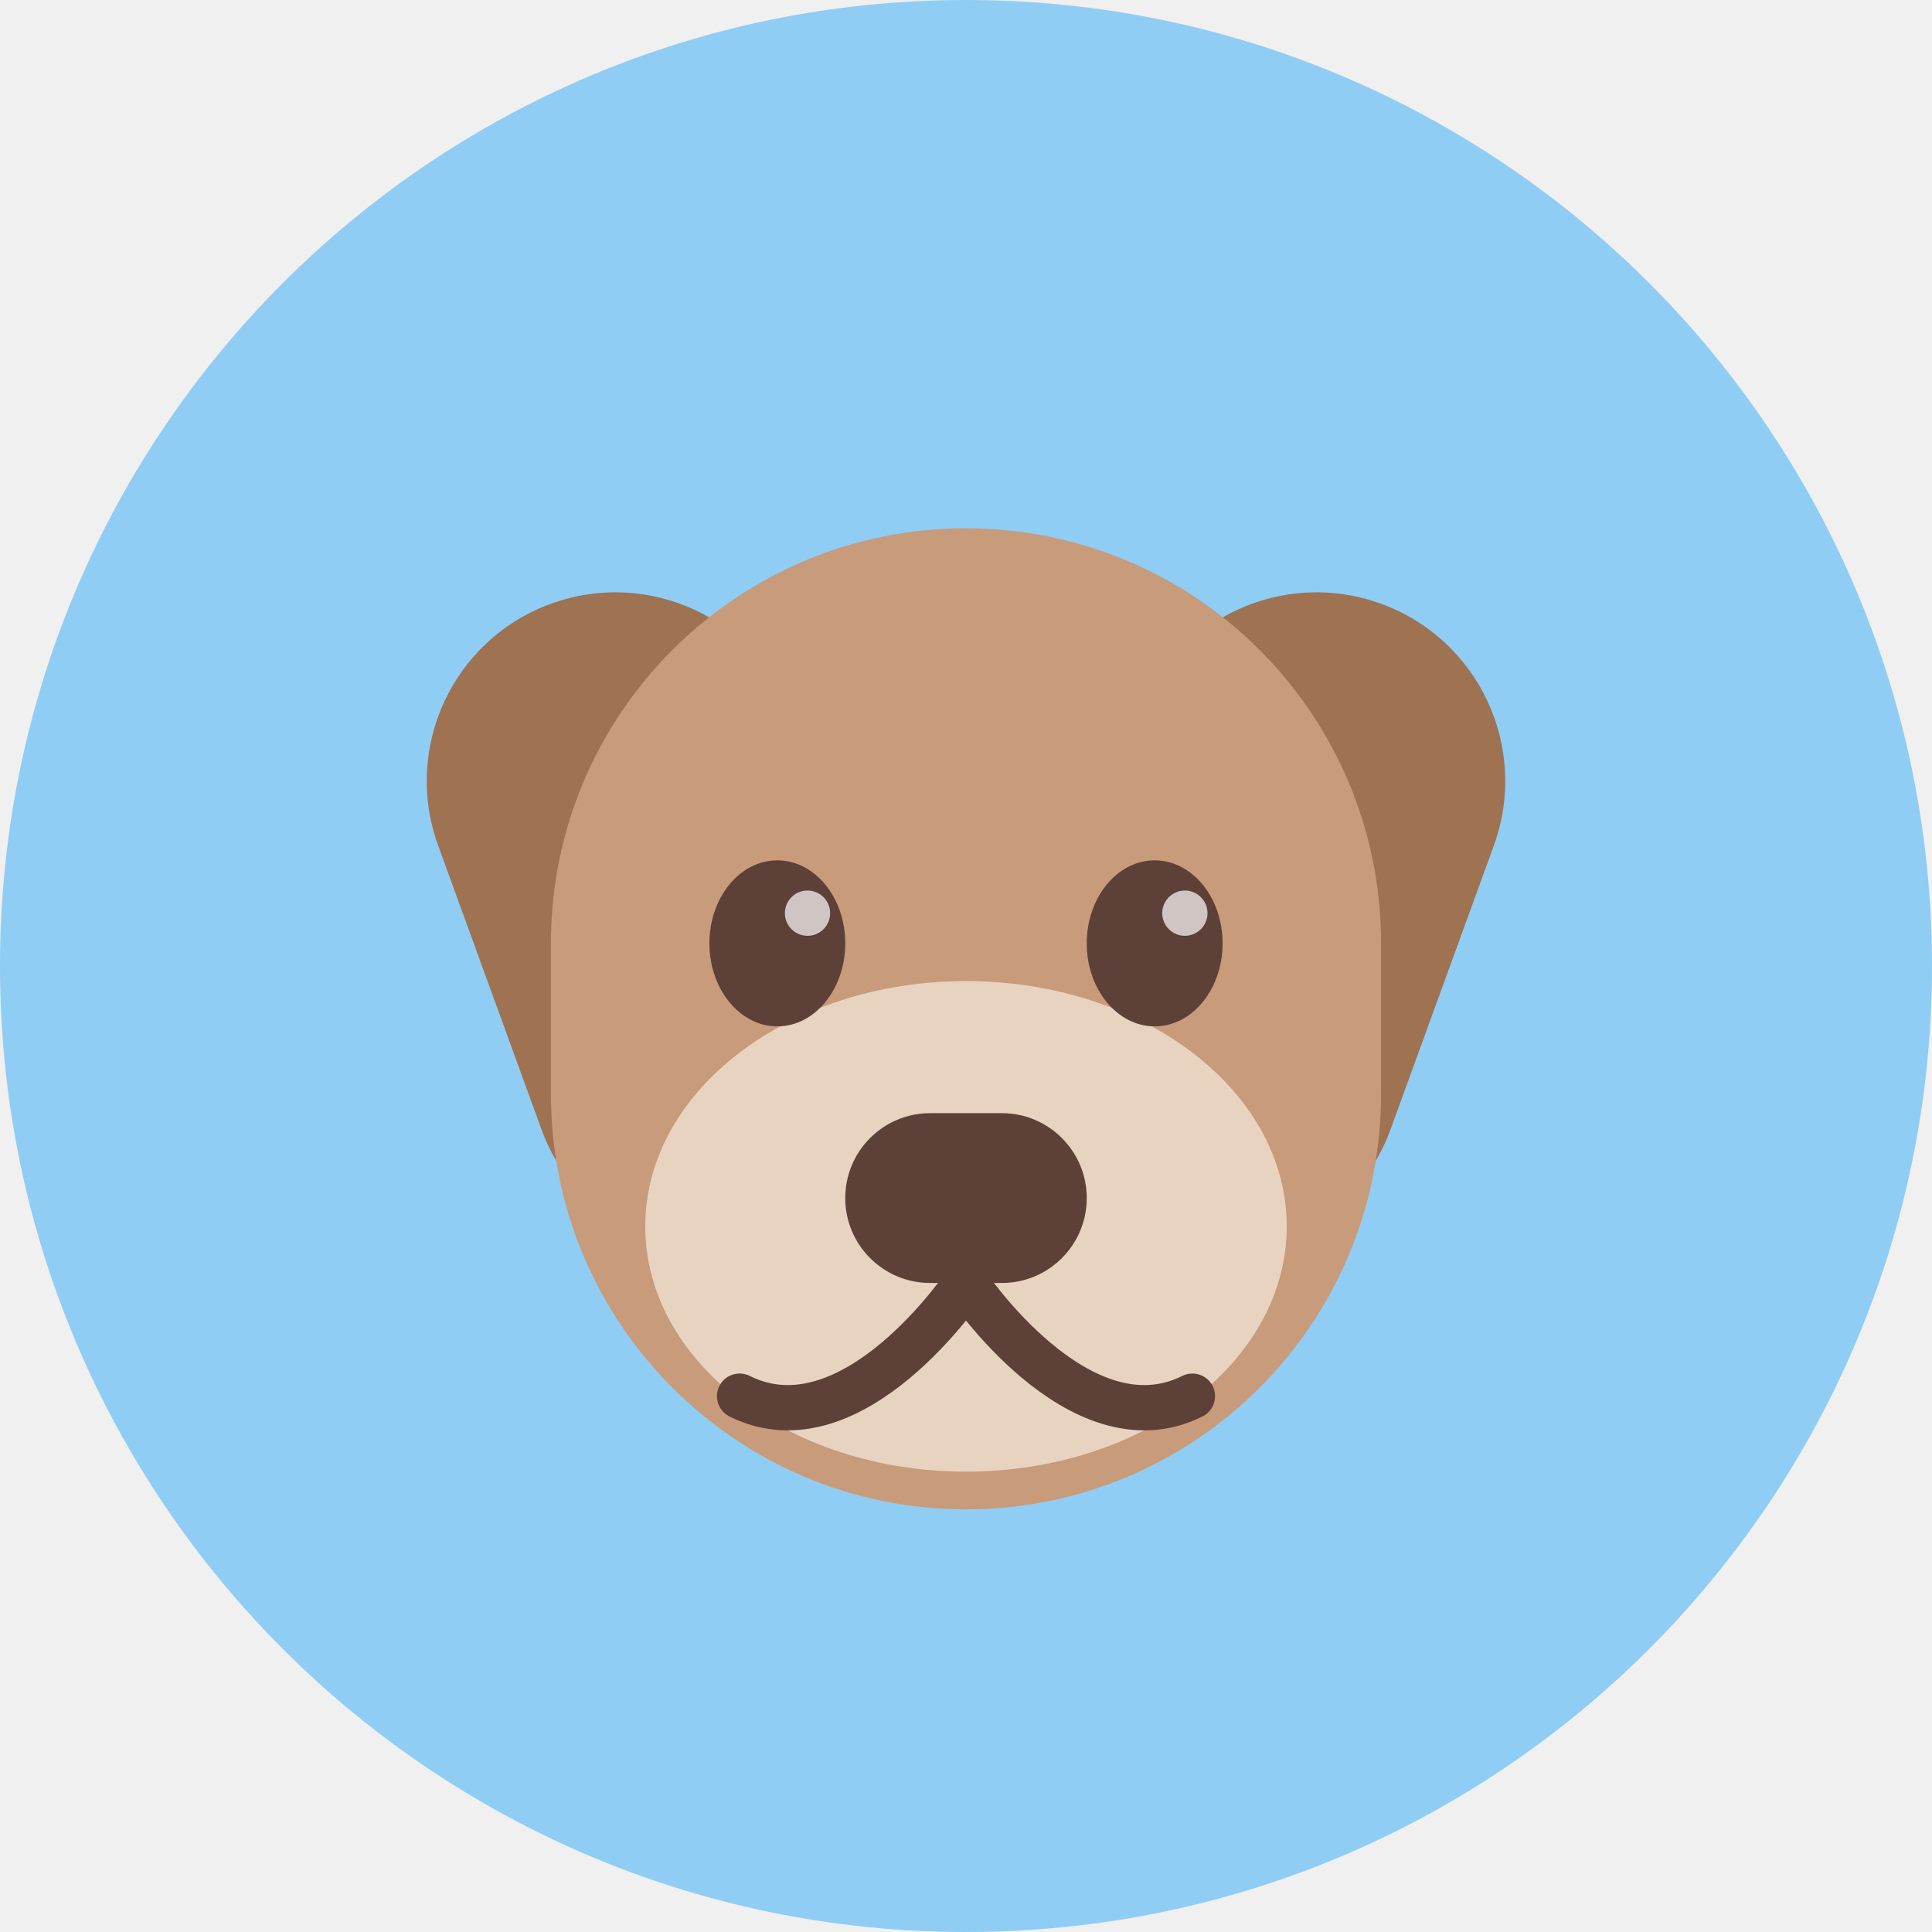
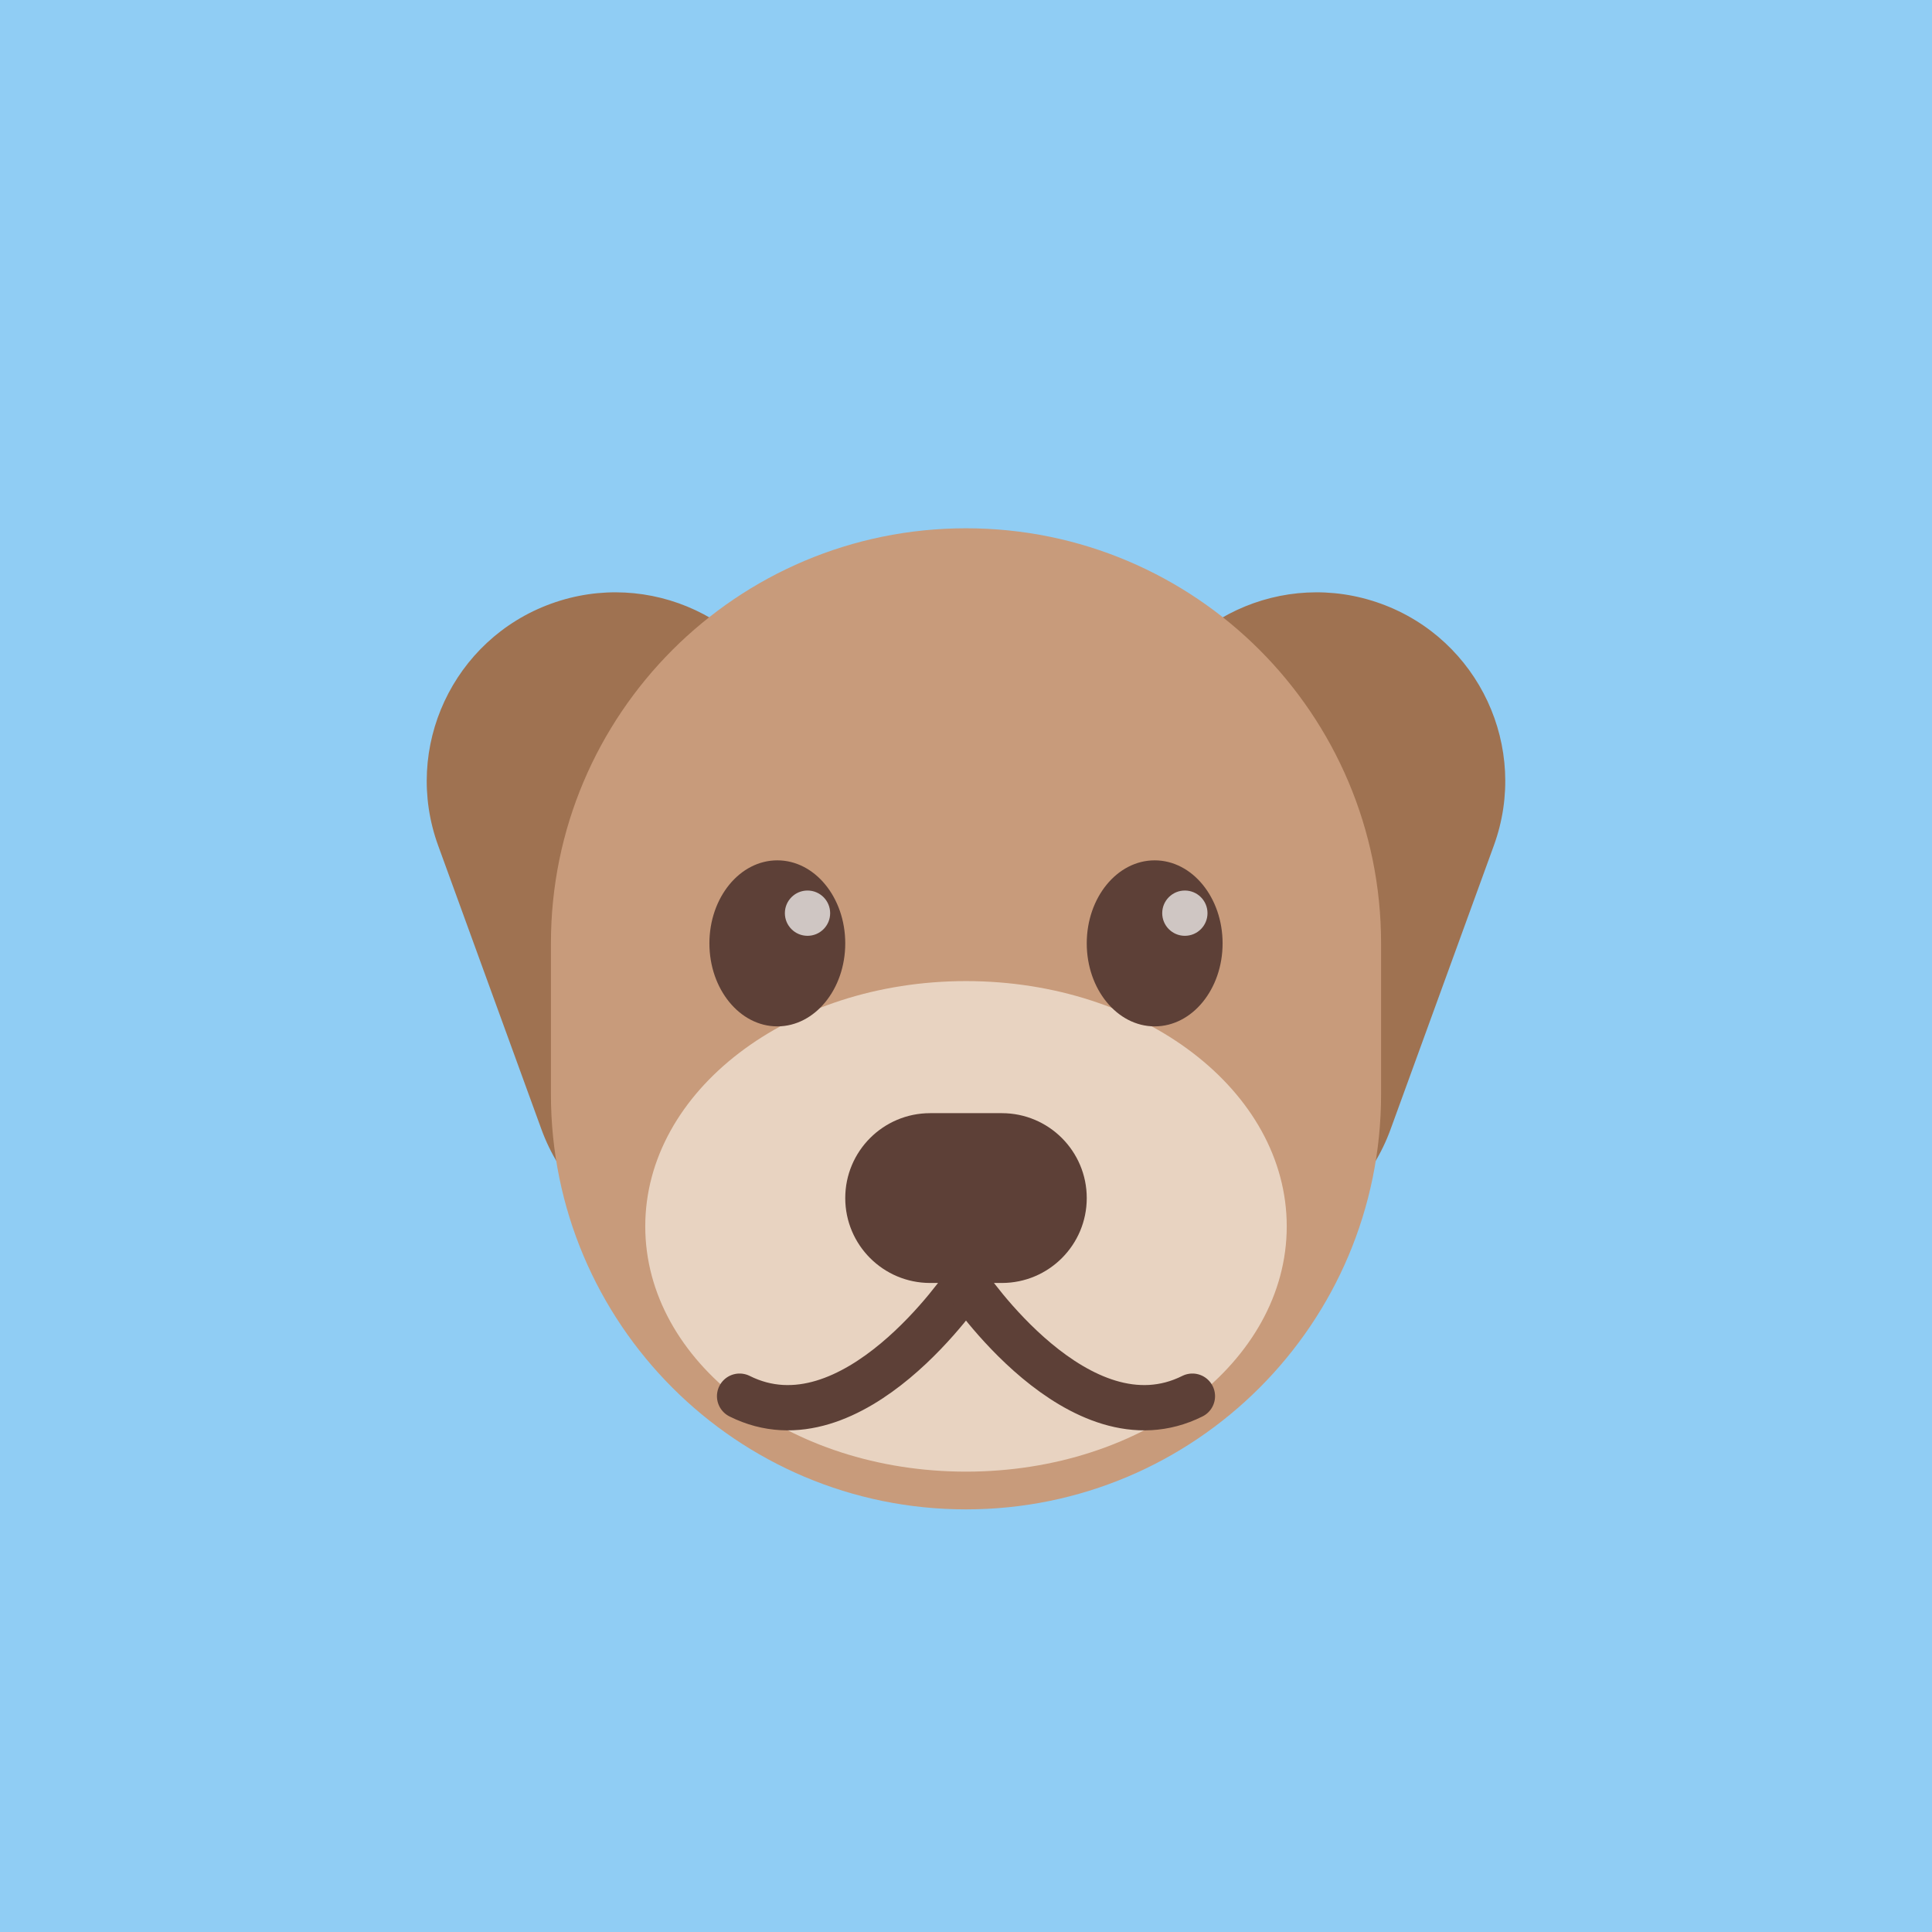
<svg xmlns="http://www.w3.org/2000/svg" width="512" height="512" viewBox="0 0 512 512" fill="none">
-   <circle cx="256" cy="256" r="256" fill="#90CDF4" />
+   <rect width="512" height="512" fill="#90CDF4" />
  <g id="dog-icon">
    <g id="ears">
      <rect x="96" y="160" width="100" height="180" rx="50" transform="rotate(-20 146 160)" fill="#9F7251" />
      <rect x="316" y="160" width="100" height="180" rx="50" transform="rotate(20 366 160)" fill="#9F7251" />
    </g>
    <rect x="146" y="140" width="220" height="260" rx="110" fill="#C89B7B" />
    <ellipse cx="256" cy="325" rx="85" ry="65" fill="#E8D3C1" />
    <rect x="224" y="295" width="64" height="45" rx="22.5" fill="#5D4037" />
    <ellipse cx="206" cy="250" rx="18" ry="22" fill="#5D4037" />
    <ellipse cx="306" cy="250" rx="18" ry="22" fill="#5D4037" />
    <circle cx="214" cy="242" r="6" fill="white" fill-opacity="0.7" />
    <circle cx="314" cy="242" r="6" fill="white" fill-opacity="0.7" />
    <path d="M256 340 C 256 340, 226 385, 196 370" stroke="#5D4037" stroke-width="12" stroke-linecap="round" />
    <path d="M256 340 C 256 340, 286 385, 316 370" stroke="#5D4037" stroke-width="12" stroke-linecap="round" />
  </g>
</svg>
